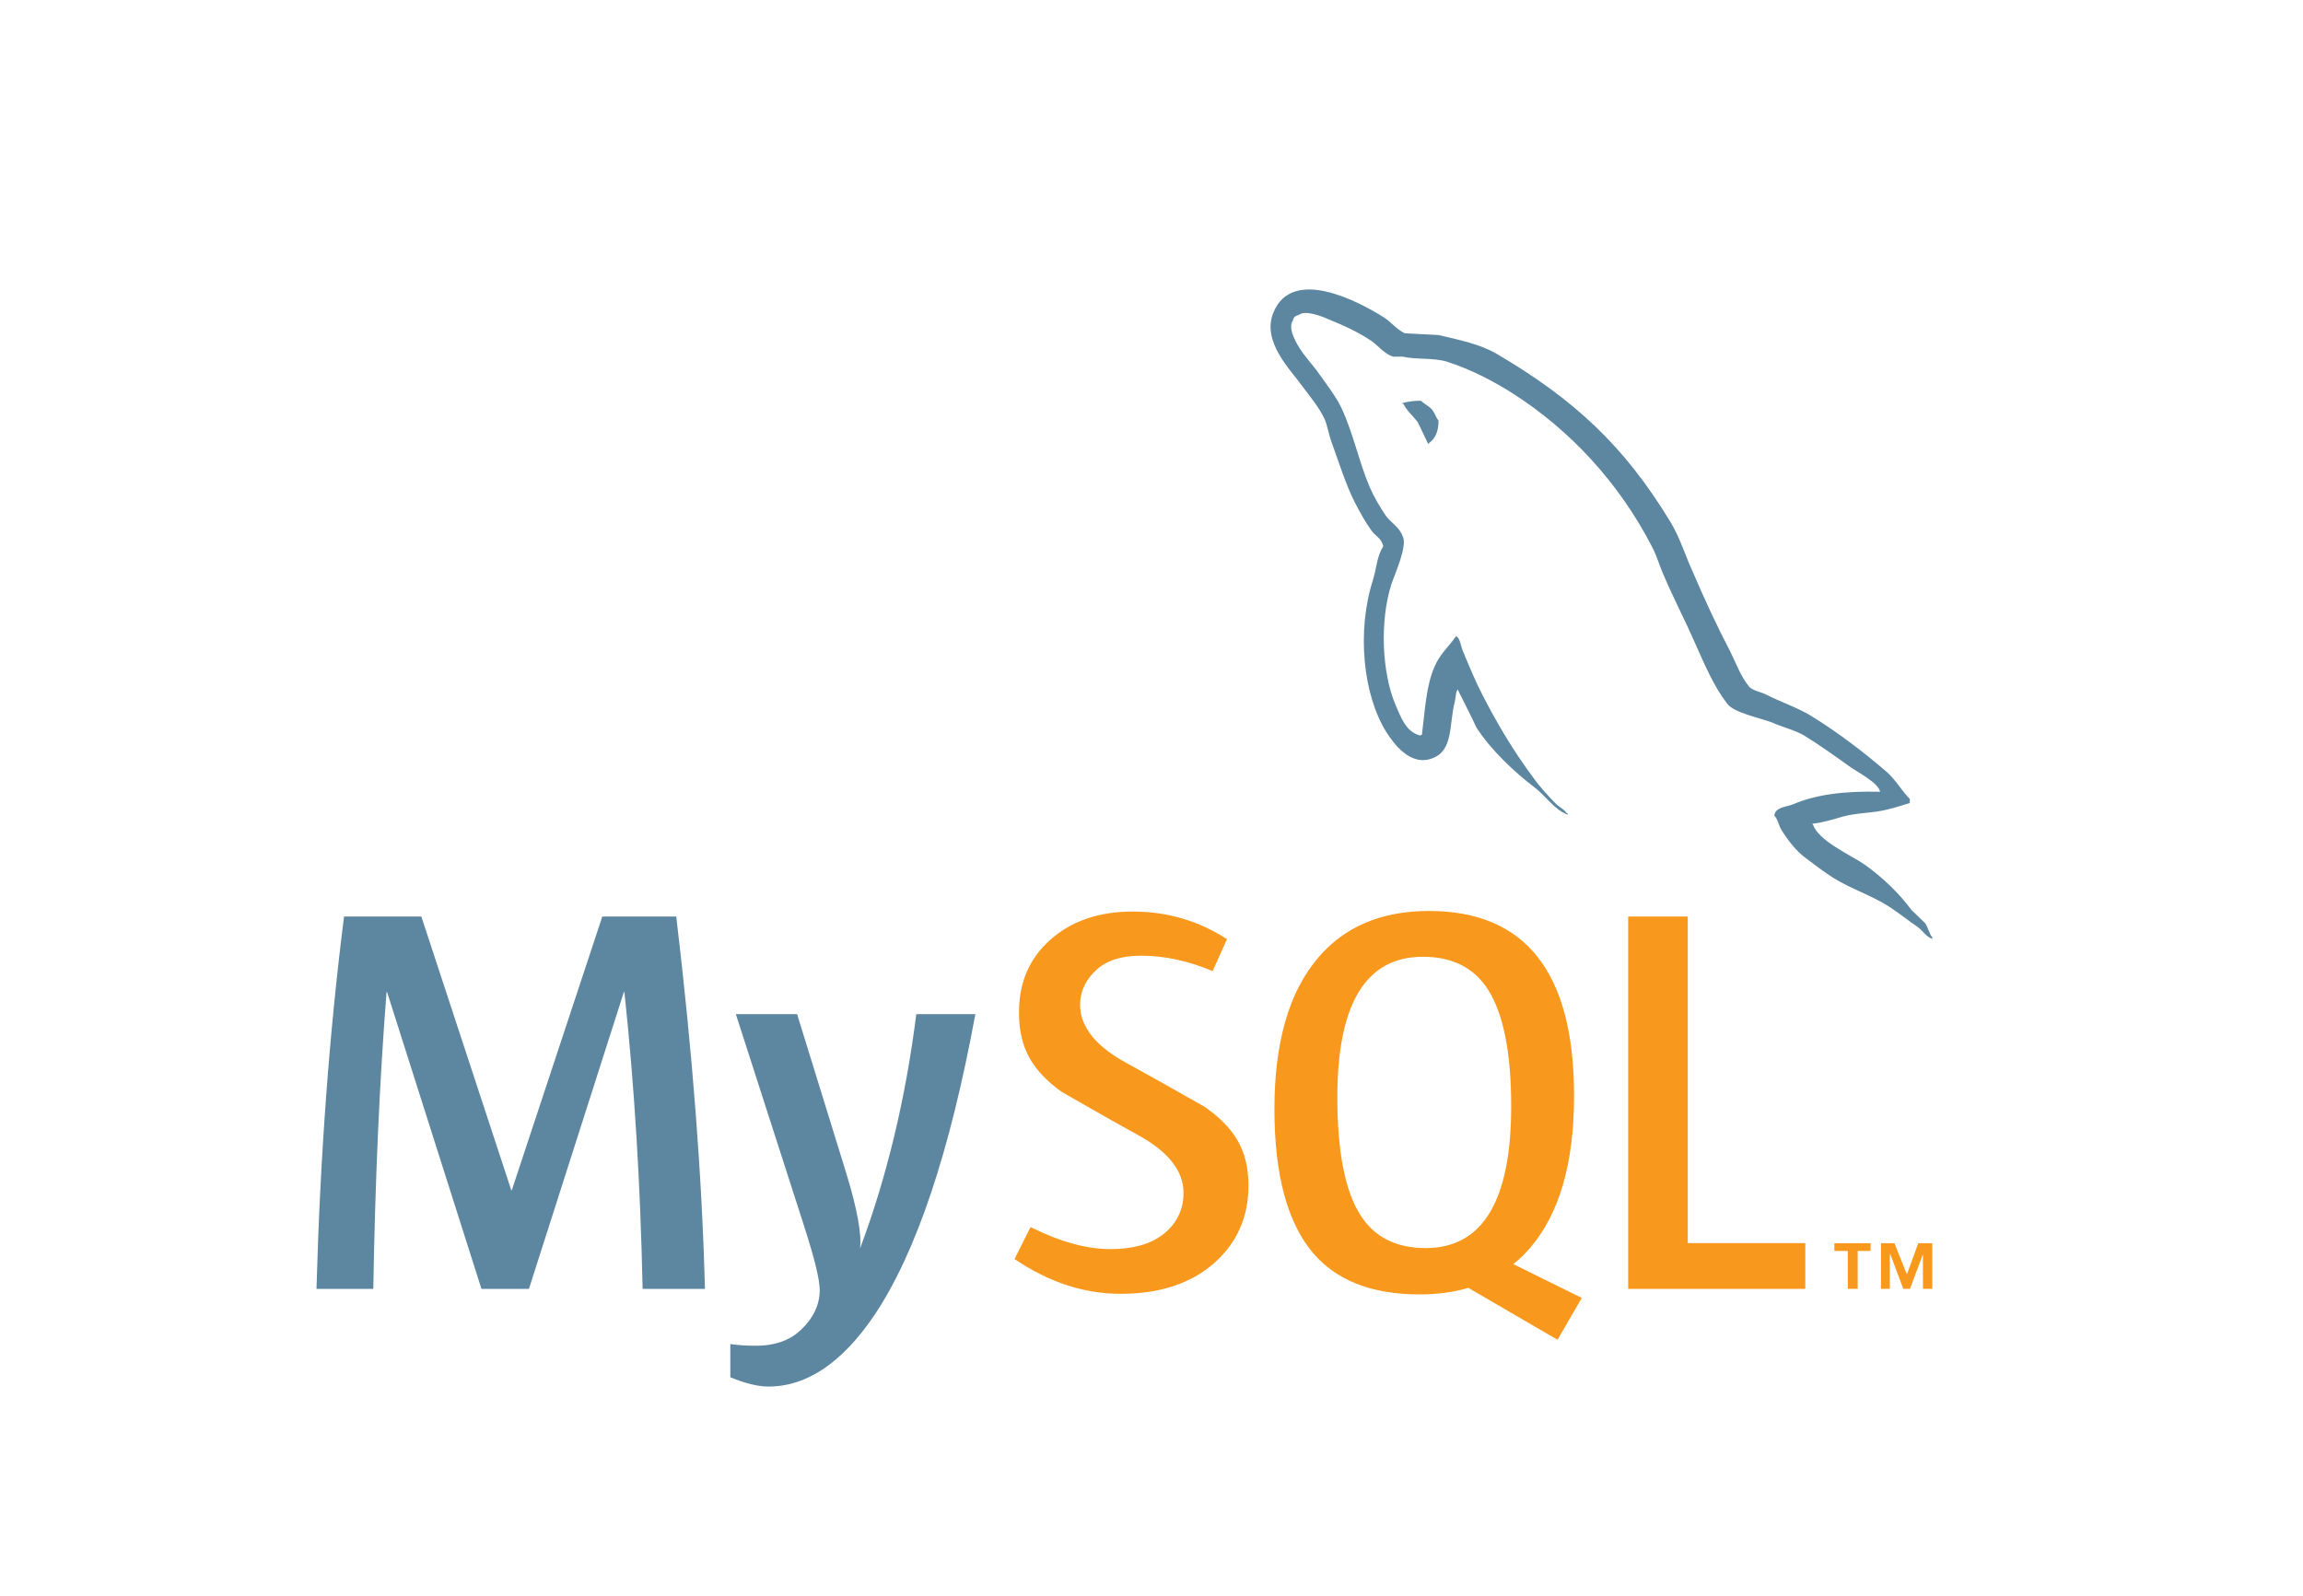
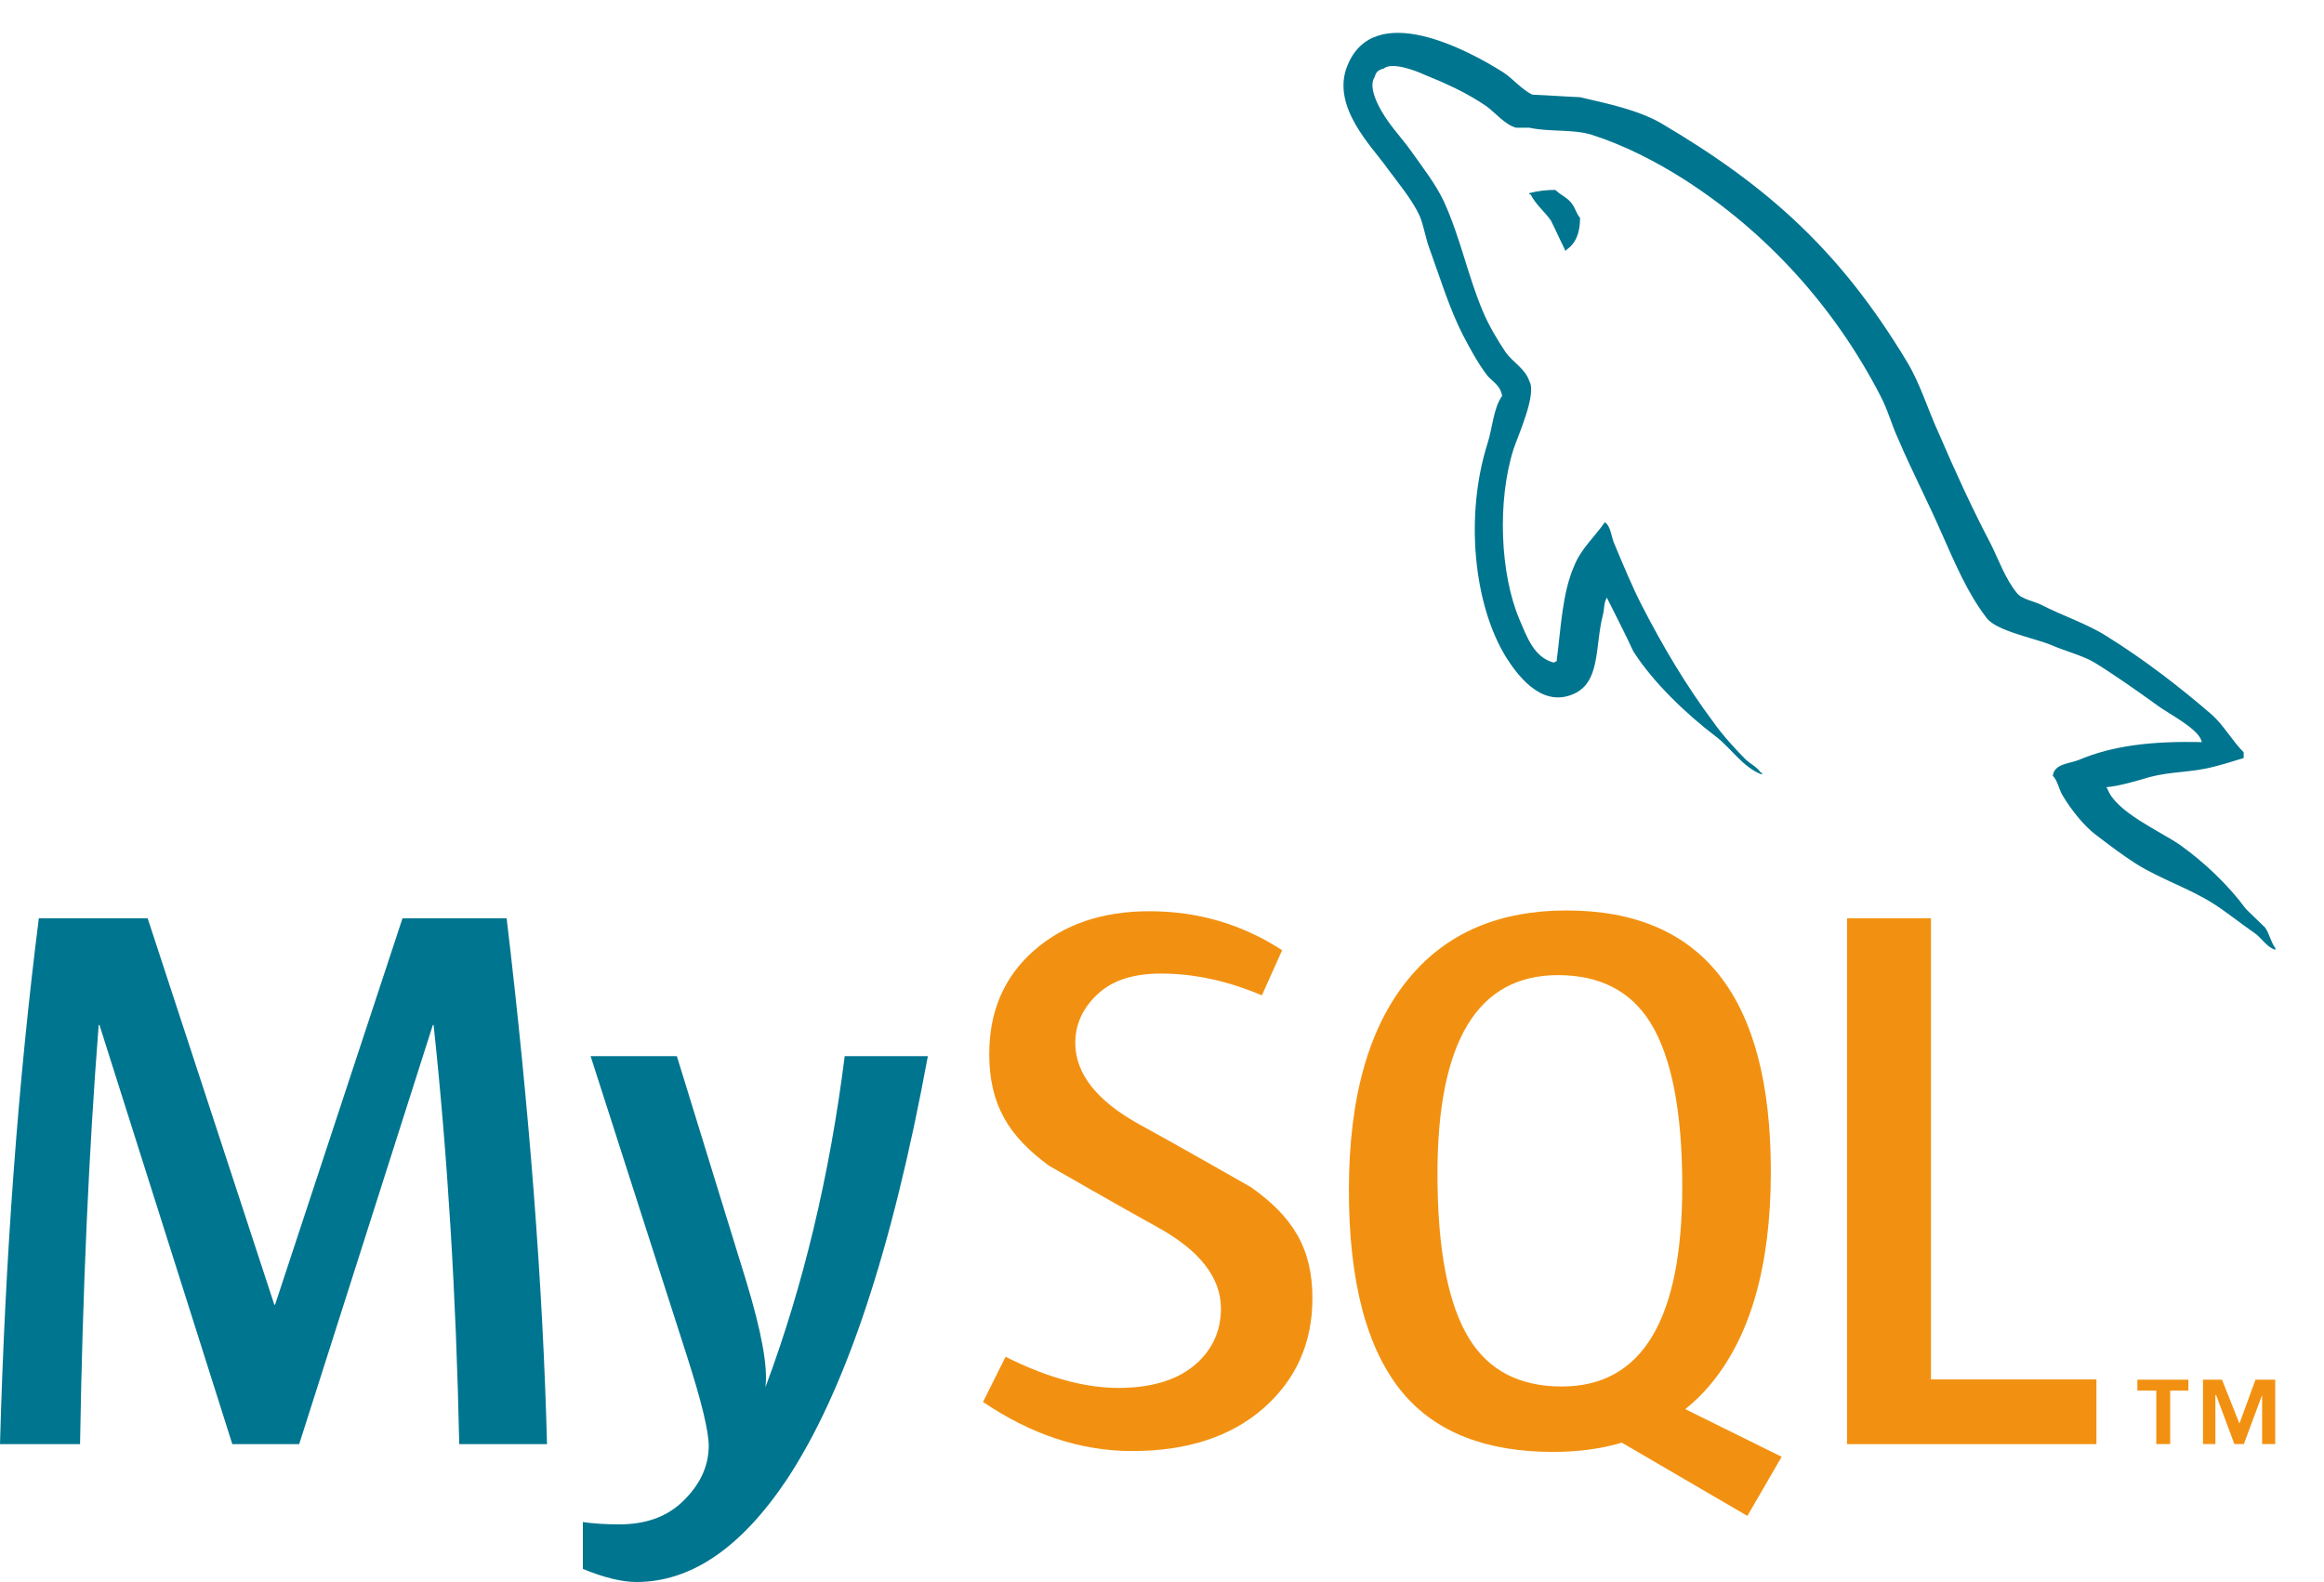
- <svg xmlns="http://www.w3.org/2000/svg" width="2500" height="1733" viewBox="-18.458 6.58 191.151 132.49">
-   <path d="M-18.458 6.58h191.151v132.49H-18.458V6.58z" fill="none" />
-   <path d="M40.054 113.583h-5.175c-.183-8.735-.687-16.947-1.511-24.642h-.046l-7.879 24.642h-3.94l-7.832-24.642h-.045c-.581 7.388-.947 15.602-1.099 24.642H7.81c.304-10.993 1.068-21.299 2.289-30.919h6.414l7.465 22.719h.046l7.511-22.719h6.137c1.344 11.268 2.138 21.575 2.382 30.919M62.497 90.771c-2.107 11.434-4.887 19.742-8.337 24.928-2.688 3.992-5.633 5.99-8.84 5.99-.855 0-1.91-.258-3.16-.77v-2.757c.611.088 1.328.138 2.152.138 1.498 0 2.702-.412 3.62-1.238 1.098-1.006 1.647-2.137 1.647-3.388 0-.858-.428-2.612-1.282-5.268L42.618 90.77h5.084l4.076 13.19c.916 2.995 1.298 5.086 1.145 6.277 2.229-5.953 3.786-12.444 4.673-19.468h4.901v.002z" fill="#5d87a1" />
-   <path d="M131.382 113.583h-14.7V82.664h4.945v27.113h9.755v3.806zM112.834 114.33l-5.684-2.805c.504-.414.986-.862 1.42-1.381 2.416-2.838 3.621-7.035 3.621-12.594 0-10.229-4.014-15.346-12.045-15.346-3.938 0-7.01 1.298-9.207 3.895-2.414 2.84-3.619 7.022-3.619 12.551 0 5.435 1.068 9.422 3.205 11.951 1.955 2.291 4.902 3.438 8.843 3.438 1.47 0 2.819-.18 4.048-.543l7.4 4.308 2.018-3.474zm-18.413-6.934c-1.252-2.014-1.878-5.248-1.878-9.707 0-7.785 2.365-11.682 7.1-11.682 2.475 0 4.289.932 5.449 2.792 1.25 2.017 1.879 5.222 1.879 9.619 0 7.849-2.367 11.774-7.099 11.774-2.476.001-4.29-.928-5.451-2.796M85.165 105.013c0 2.622-.962 4.773-2.884 6.458-1.924 1.678-4.504 2.519-7.737 2.519-3.024 0-5.956-.966-8.794-2.888l1.329-2.655c2.442 1.223 4.653 1.831 6.638 1.831 1.863 0 3.319-.413 4.375-1.232 1.055-.822 1.684-1.975 1.684-3.433 0-1.837-1.281-3.407-3.631-4.722-2.167-1.19-6.501-3.678-6.501-3.678-2.349-1.712-3.525-3.55-3.525-6.578 0-2.506.877-4.529 2.632-6.068 1.757-1.545 4.024-2.315 6.803-2.315 2.87 0 5.479.769 7.829 2.291l-1.192 2.656c-2.01-.854-3.994-1.281-5.951-1.281-1.585 0-2.809.381-3.66 1.146-.858.762-1.387 1.737-1.387 2.933 0 1.828 1.308 3.418 3.722 4.759 2.196 1.192 6.638 3.723 6.638 3.723 2.409 1.709 3.612 3.53 3.612 6.534" fill="#f8981d" />
-   <path d="M137.59 72.308c-2.99-.076-5.305.225-7.248 1.047-.561.224-1.453.224-1.531.933.303.3.338.784.601 1.198.448.747 1.229 1.752 1.942 2.276.783.6 1.569 1.194 2.393 1.717 1.453.899 3.1 1.422 4.516 2.318.825.521 1.645 1.195 2.471 1.756.406.299.666.784 1.193.971v-.114c-.264-.336-.339-.822-.598-1.196l-1.122-1.082c-1.084-1.456-2.431-2.727-3.884-3.771-1.196-.824-3.812-1.944-4.297-3.322l-.076-.076c.822-.077 1.797-.375 2.578-.604 1.271-.335 2.43-.259 3.734-.594.6-.15 1.195-.338 1.797-.523v-.337c-.676-.673-1.158-1.567-1.869-2.203-1.902-1.643-3.998-3.25-6.164-4.595-1.16-.749-2.652-1.231-3.887-1.868-.445-.225-1.195-.336-1.457-.71-.67-.822-1.047-1.904-1.533-2.877-1.08-2.053-2.129-4.331-3.061-6.502-.674-1.456-1.084-2.91-1.906-4.257-3.85-6.35-8.031-10.196-14.457-13.971-1.381-.786-3.024-1.121-4.779-1.533l-2.803-.148c-.598-.262-1.197-.973-1.719-1.309-2.132-1.344-7.621-4.257-9.189-.411-1.01 2.431 1.494 4.821 2.354 6.054.635.856 1.458 1.83 1.902 2.802.263.635.337 1.309.6 1.98.598 1.644 1.157 3.473 1.943 5.007.41.782.857 1.604 1.381 2.312.3.414.822.597.936 1.272-.521.744-.562 1.867-.861 2.801-1.344 4.221-.819 9.45 1.086 12.552.596.934 2.018 2.99 3.92 2.202 1.684-.672 1.311-2.801 1.795-4.668.111-.451.038-.747.262-1.043v.073c.521 1.045 1.047 2.052 1.53 3.1 1.159 1.829 3.177 3.735 4.858 5.002.895.676 1.604 1.832 2.725 2.245V74.1h-.074c-.227-.335-.559-.485-.857-.745-.674-.673-1.42-1.495-1.943-2.241-1.566-2.093-2.952-4.41-4.182-6.801-.602-1.16-1.121-2.428-1.606-3.586-.226-.447-.226-1.121-.601-1.346-.562.821-1.381 1.532-1.791 2.538-.711 1.609-.785 3.588-1.049 5.646l-.147.072c-1.19-.299-1.604-1.53-2.056-2.575-1.119-2.654-1.307-6.914-.336-9.976.26-.783 1.385-3.249.936-3.995-.225-.715-.973-1.122-1.383-1.685-.482-.708-1.01-1.604-1.346-2.39-.896-2.091-1.347-4.408-2.312-6.498-.451-.974-1.234-1.982-1.868-2.879-.712-1.008-1.495-1.718-2.058-2.913-.186-.411-.447-1.083-.148-1.53.073-.3.225-.412.523-.487.484-.409 1.867.111 2.352.336 1.385.56 2.543 1.083 3.699 1.867.523.375 1.084 1.085 1.755 1.272h.786c1.193.26 2.538.072 3.661.41 1.979.636 3.772 1.569 5.38 2.576 4.893 3.103 8.928 7.512 11.652 12.778.447.858.637 1.644 1.045 2.539.787 1.832 1.76 3.7 2.541 5.493.785 1.755 1.533 3.547 2.654 5.005.559.784 2.805 1.195 3.812 1.606.745.335 1.905.633 2.577 1.044 1.271.783 2.537 1.682 3.732 2.543.595.448 2.465 1.382 2.576 2.13M99.484 39.844a5.82 5.82 0 0 0-1.529.188v.075h.072c.301.597.824 1.011 1.197 1.532.301.599.562 1.193.857 1.791l.072-.074c.527-.373.789-.971.789-1.868-.227-.264-.262-.522-.451-.784-.22-.374-.705-.56-1.007-.86" fill="#5d87a1" />
-   <path d="M141.148 113.578h.774v-3.788h-1.161l-.947 2.585-1.029-2.585h-1.118v3.788h.731v-2.882h.041l1.078 2.882h.557l1.074-2.882v2.882zm-6.235 0h.819v-3.146h1.072v-.643h-3.008v.643h1.115l.002 3.146z" fill="#f8981d" />
+ <svg xmlns="http://www.w3.org/2000/svg" height="1702" preserveAspectRatio="xMinYMin meet" viewBox="-.004 -5.603 388.133 269.897" width="2500">
+   <path d="m93.312 240.773h-14.975c-.527-25.345-1.987-49.177-4.373-71.501h-.132l-22.8 71.501h-11.404l-22.663-71.501h-.134c-1.681 21.44-2.74 45.272-3.18 71.501h-13.655c.882-31.899 3.09-61.802 6.625-89.715h18.561l21.606 65.92h.132l21.739-65.92h17.76c3.889 32.691 6.185 62.603 6.89 89.715m64.965-66.19c-6.099 33.177-14.143 57.287-24.127 72.328-7.78 11.589-16.302 17.383-25.582 17.383-2.474 0-5.525-.747-9.145-2.231v-7.998c1.769.26 3.844.398 6.23.398 4.33 0 7.819-1.2 10.473-3.594 3.18-2.918 4.77-6.198 4.77-9.832 0-2.482-1.24-7.576-3.711-15.281l-16.436-51.173h14.712l11.796 38.272c2.65 8.69 3.756 14.756 3.313 18.214 6.452-17.278 10.959-36.108 13.523-56.486h14.183" fill="#00758f" />
+   <g fill="#f29111">
+     <path d="m223.875 215.906c0 7.608-2.788 13.854-8.346 18.741-5.562 4.866-13.035 7.305-22.392 7.305-8.752 0-17.234-2.807-25.45-8.377l3.843-7.706c7.07 3.544 13.47 5.313 19.214 5.313 5.389 0 9.607-1.202 12.658-3.578 3.045-2.393 4.87-5.73 4.87-9.963 0-5.327-3.706-9.88-10.504-13.7-6.276-3.454-18.818-10.663-18.818-10.663-6.796-4.97-10.203-10.304-10.203-19.091 0-7.268 2.54-13.142 7.616-17.611 5.086-4.479 11.648-6.718 19.684-6.718 8.307 0 15.86 2.223 22.663 6.652l-3.456 7.7c-5.82-2.475-11.56-3.717-17.22-3.717-4.592 0-8.13 1.105-10.598 3.33-2.48 2.204-4.014 5.041-4.014 8.499 0 5.313 3.786 9.922 10.775 13.816 6.355 3.455 19.205 10.804 19.205 10.804 6.99 4.961 10.473 10.251 10.473 18.964" />
+     <path d="m250.647 222.826c-3.625-5.848-5.44-15.233-5.44-28.173 0-22.59 6.85-33.893 20.546-33.893 7.16 0 12.416 2.704 15.777 8.105 3.62 5.85 5.435 15.154 5.435 27.913 0 22.771-6.851 34.162-20.546 34.162-7.159 0-12.416-2.701-15.772-8.113m53.284 20.11-16.446-8.132c1.464-1.204 2.855-2.503 4.114-4.007 6.983-8.23 10.477-20.413 10.477-36.542 0-29.68-11.62-44.529-34.86-44.529-11.4 0-20.284 3.764-26.645 11.302-6.985 8.24-10.473 20.378-10.473 36.415 0 15.77 3.09 27.339 9.276 34.688 5.636 6.642 14.16 9.968 25.57 9.968 4.258 0 8.164-.526 11.714-1.577l21.418 12.497 5.84-10.084" fill-rule="evenodd" />
+     <path d="m357.618 240.773h-42.546v-89.715h14.317v78.679h28.229zm10.21-.009h2.372v-9.128h3.104v-1.864h-8.701v1.864h3.225zm18.051 0h2.236v-10.992h-3.363l-2.737 7.492-2.98-7.492h-3.24v10.992h2.115v-8.366h.12l3.121 8.366h1.612l3.116-8.366z" />
+   </g>
+   <g fill="#00758f" fill-rule="evenodd">
+     <path d="m375.589 121.008c-8.653-.217-15.354.648-20.974 3.035-1.622.65-4.213.65-4.435 2.71.87.865.975 2.273 1.737 3.47 1.294 2.169 3.56 5.09 5.618 6.612 2.27 1.736 4.541 3.464 6.922 4.98 4.214 2.614 8.972 4.125 13.075 6.727 2.386 1.516 4.756 3.465 7.142 5.096 1.185.866 1.935 2.278 3.455 2.814v-.328c-.762-.973-.974-2.382-1.727-3.472-1.08-1.076-2.163-2.058-3.246-3.137-3.137-4.227-7.034-7.909-11.24-10.944-3.462-2.391-11.034-5.644-12.434-9.643l-.22-.221c2.38-.22 5.195-1.089 7.464-1.746 3.67-.973 7.022-.753 10.806-1.726 1.732-.437 3.462-.982 5.2-1.515v-.983c-1.957-1.946-3.357-4.552-5.41-6.393-5.51-4.768-11.571-9.426-17.84-13.334-3.356-2.168-7.68-3.57-11.25-5.418-1.29-.652-3.45-.973-4.21-2.063-1.947-2.384-3.033-5.523-4.435-8.346-3.132-5.955-6.165-12.565-8.863-18.862-1.945-4.225-3.135-8.45-5.514-12.354-11.14-18.432-23.244-29.59-41.84-40.54-4-2.28-8.756-3.255-13.833-4.447-2.707-.114-5.408-.325-8.11-.431-1.733-.762-3.465-2.823-4.976-3.799-6.165-3.9-22.05-12.353-26.594-1.19-2.92 7.05 4.325 13.984 6.812 17.563 1.837 2.49 4.218 5.313 5.51 8.127.757 1.843.974 3.798 1.734 5.746 1.728 4.769 3.347 10.082 5.622 14.528 1.185 2.277 2.481 4.665 3.994 6.715.873 1.2 2.382 1.734 2.707 3.692-1.508 2.165-1.626 5.417-2.49 8.129-3.89 12.25-2.379 27.424 3.137 36.42 1.726 2.71 5.84 8.673 11.353 6.391 4.865-1.947 3.784-8.126 5.188-13.543.324-1.31.107-2.17.753-3.035v.219c1.513 3.03 3.031 5.95 4.435 8.995 3.357 5.306 9.19 10.836 14.058 14.518 2.588 1.959 4.643 5.314 7.886 6.51v-.328h-.212c-.651-.973-1.622-1.41-2.488-2.165-1.945-1.952-4.102-4.338-5.622-6.505-4.539-6.068-8.544-12.792-12.104-19.729-1.735-3.368-3.245-7.05-4.652-10.408-.647-1.295-.647-3.252-1.73-3.9-1.626 2.381-3.999 4.444-5.186 7.362-2.056 4.666-2.27 10.41-3.033 16.375-.43.113-.212 0-.43.215-3.455-.866-4.645-4.443-5.945-7.468-3.243-7.706-3.788-20.063-.973-28.953.753-2.272 4.006-9.426 2.703-11.594-.654-2.068-2.813-3.25-4-4.882-1.403-2.06-2.925-4.656-3.888-6.937-2.597-6.068-3.902-12.792-6.704-18.86-1.298-2.823-3.573-5.75-5.405-8.347-2.058-2.927-4.326-4.986-5.95-8.451-.536-1.195-1.294-3.148-.432-4.444.212-.869.651-1.196 1.518-1.413 1.397-1.193 5.402.322 6.805.972 4.003 1.622 7.354 3.148 10.701 5.42 1.516 1.086 3.137 3.145 5.08 3.692h2.275c3.458.753 7.352.21 10.598 1.19 5.726 1.842 10.914 4.551 15.566 7.479 14.158 8.998 25.834 21.792 33.722 37.073 1.3 2.49 1.846 4.769 3.033 7.365 2.27 5.322 5.084 10.742 7.35 15.94 2.269 5.095 4.435 10.294 7.683 14.528 1.617 2.272 8.105 3.465 11.025 4.658 2.158.972 5.514 1.841 7.461 3.032 3.675 2.272 7.343 4.878 10.808 7.375 1.726 1.3 7.133 4.008 7.459 6.179" />
+     <path d="m265.314 26.797a17.27 17.27 0 0 0 -4.432.545v.217h.21c.873 1.73 2.388 2.932 3.46 4.447.87 1.735 1.629 3.463 2.492 5.2.107-.107.21-.22.21-.22 1.525-1.08 2.28-2.812 2.28-5.418-.653-.764-.755-1.517-1.3-2.279-.647-1.081-2.053-1.623-2.92-2.492" />
+   </g>
</svg>
